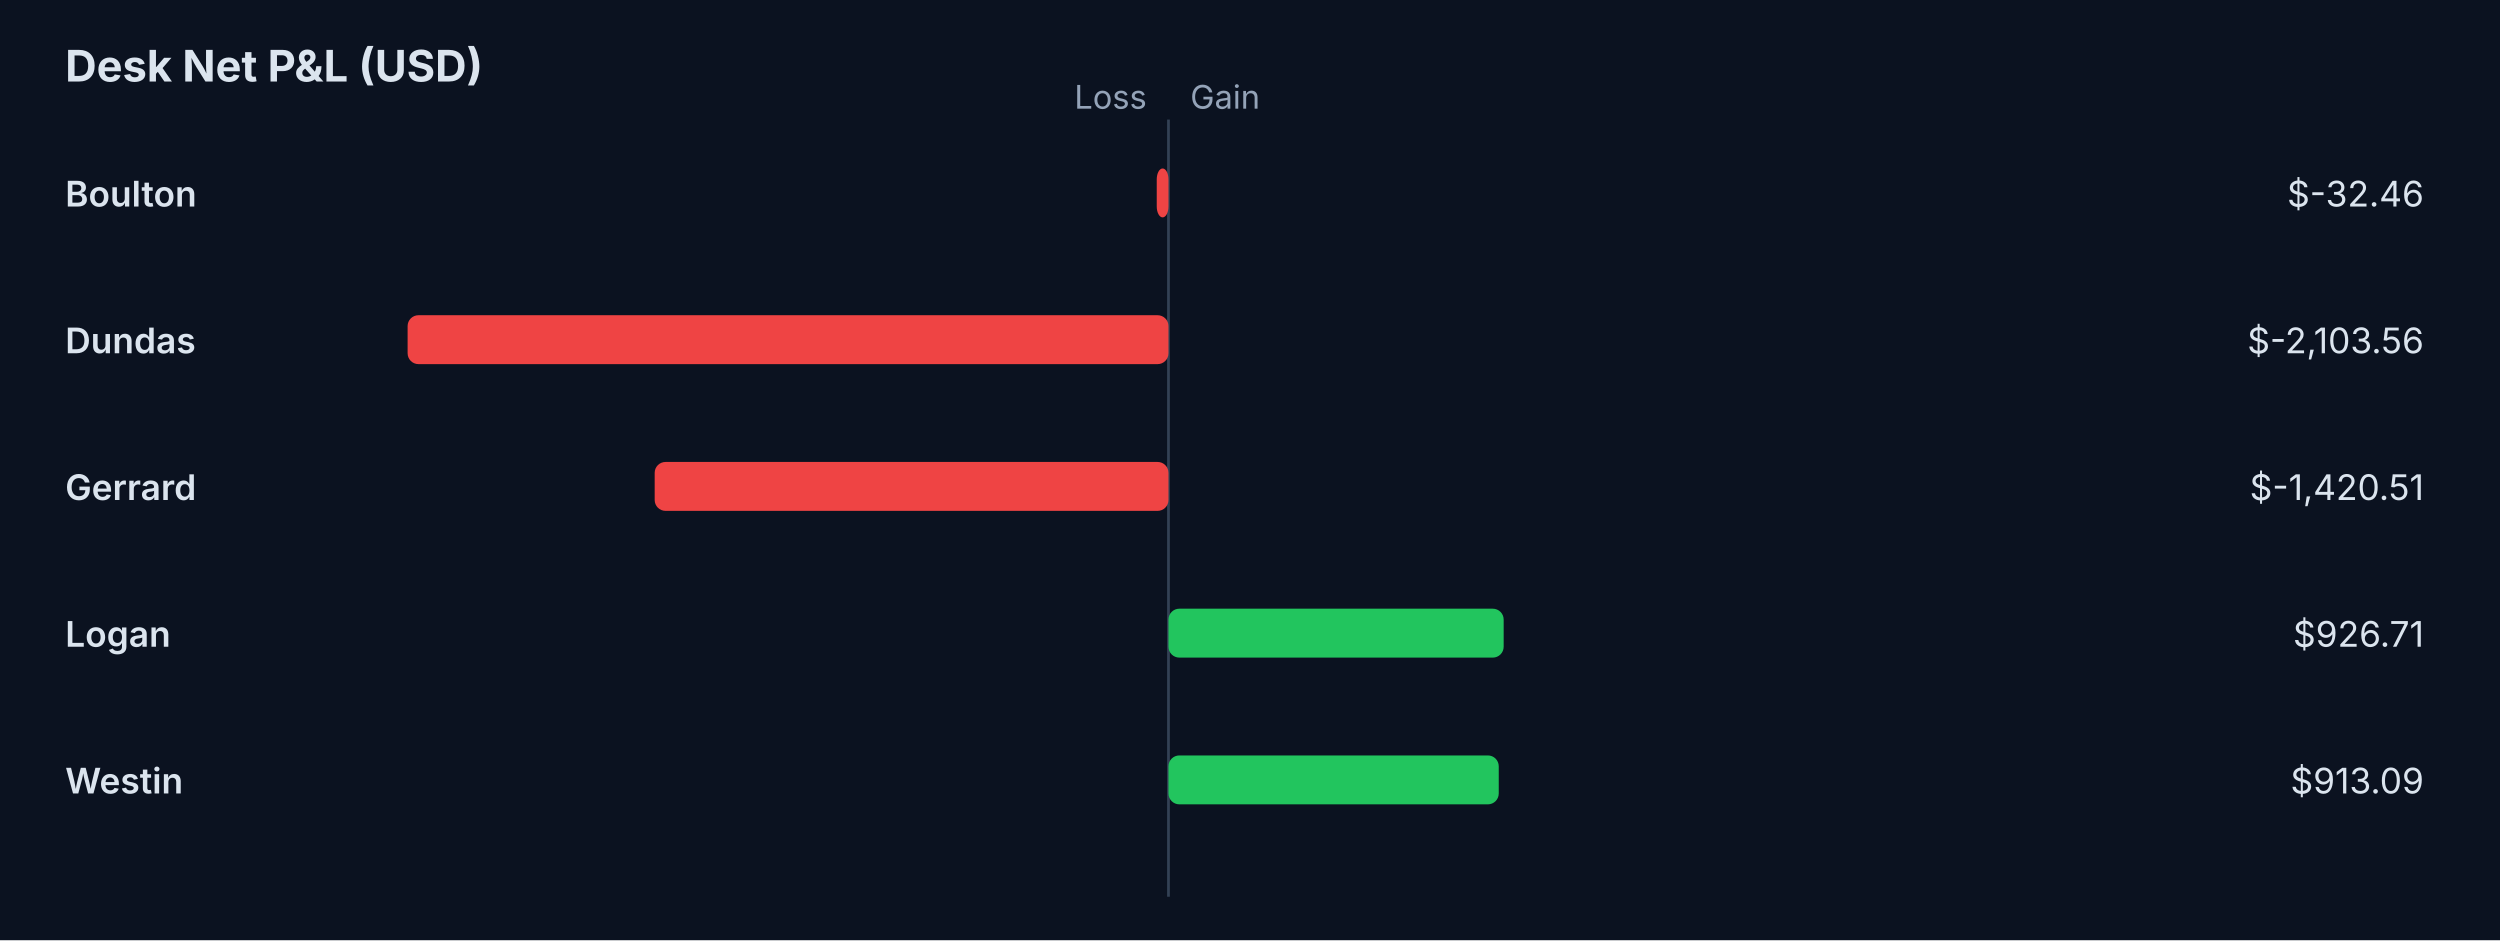
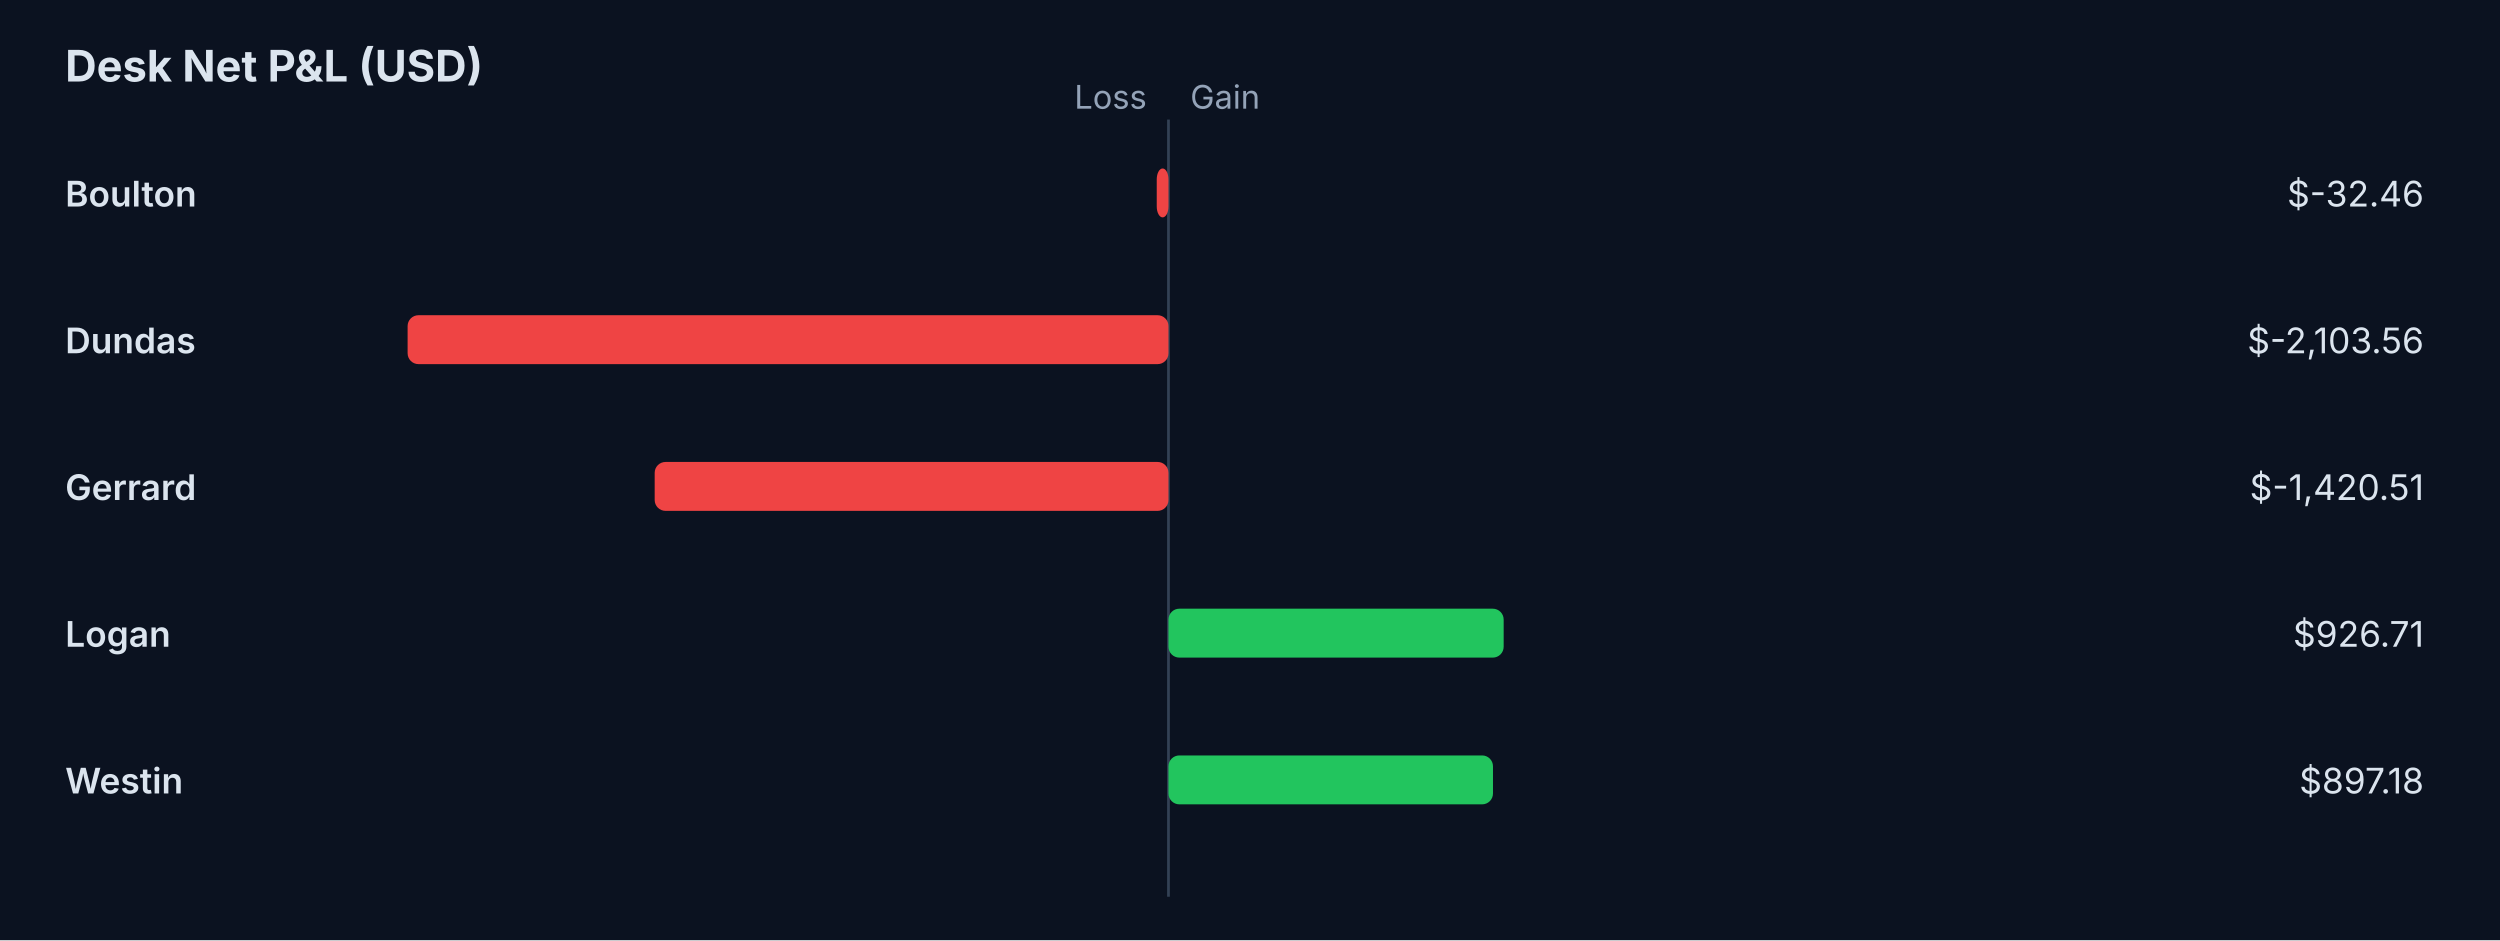
<svg xmlns="http://www.w3.org/2000/svg" width="920" height="346" viewBox="0 0 920 346">
  <style>
text { font-family: -apple-system, BlinkMacSystemFont, 'Segoe UI', sans-serif; fill: #dbe4ee; }
.muted { fill: #94a3b8; font-size: 12px; }
.label { font-size: 13px; font-weight: 600; }
.value { font-size: 13px; text-anchor: end; }
.title { font-size: 16px; font-weight: 700; }
</style>
  <rect x="0" y="0" width="920" height="346" fill="#0b1220" />
  <text x="24" y="30" class="title">Desk Net P&amp;L (USD)</text>
  <line x1="430" y1="44" x2="430" y2="330" stroke="#334155" stroke-width="1" />
  <text x="422" y="40" class="muted" text-anchor="end">Loss</text>
  <text x="438" y="40" class="muted">Gain</text>
  <text x="24" y="76" class="label">Boulton</text>
  <rect x="425.68" y="62" width="4.32" height="18" rx="4" fill="#ef4444" />
  <text x="892" y="76" class="value">$-32.46</text>
  <text x="24" y="130" class="label">Dundas</text>
  <rect x="150.00" y="116" width="280.00" height="18" rx="4" fill="#ef4444" />
  <text x="892" y="130" class="value">$-2,103.56</text>
  <text x="24" y="184" class="label">Gerrard</text>
  <rect x="240.92" y="170" width="189.08" height="18" rx="4" fill="#ef4444" />
  <text x="892" y="184" class="value">$-1,420.51</text>
  <text x="24" y="238" class="label">Logan</text>
  <rect x="430" y="224" width="123.35" height="18" rx="4" fill="#22c55e" />
  <text x="892" y="238" class="value">$926.71</text>
  <text x="24" y="292" class="label">Westin</text>
-   <rect x="430" y="278" width="121.54" height="18" rx="4" fill="#22c55e" />
-   <text x="892" y="292" class="value">$913.09</text>
+   <rect x="430" y="278" width="119.42" height="18" rx="4" fill="#22c55e" />
+   <text x="892" y="292" class="value">$897.18</text>
</svg>
